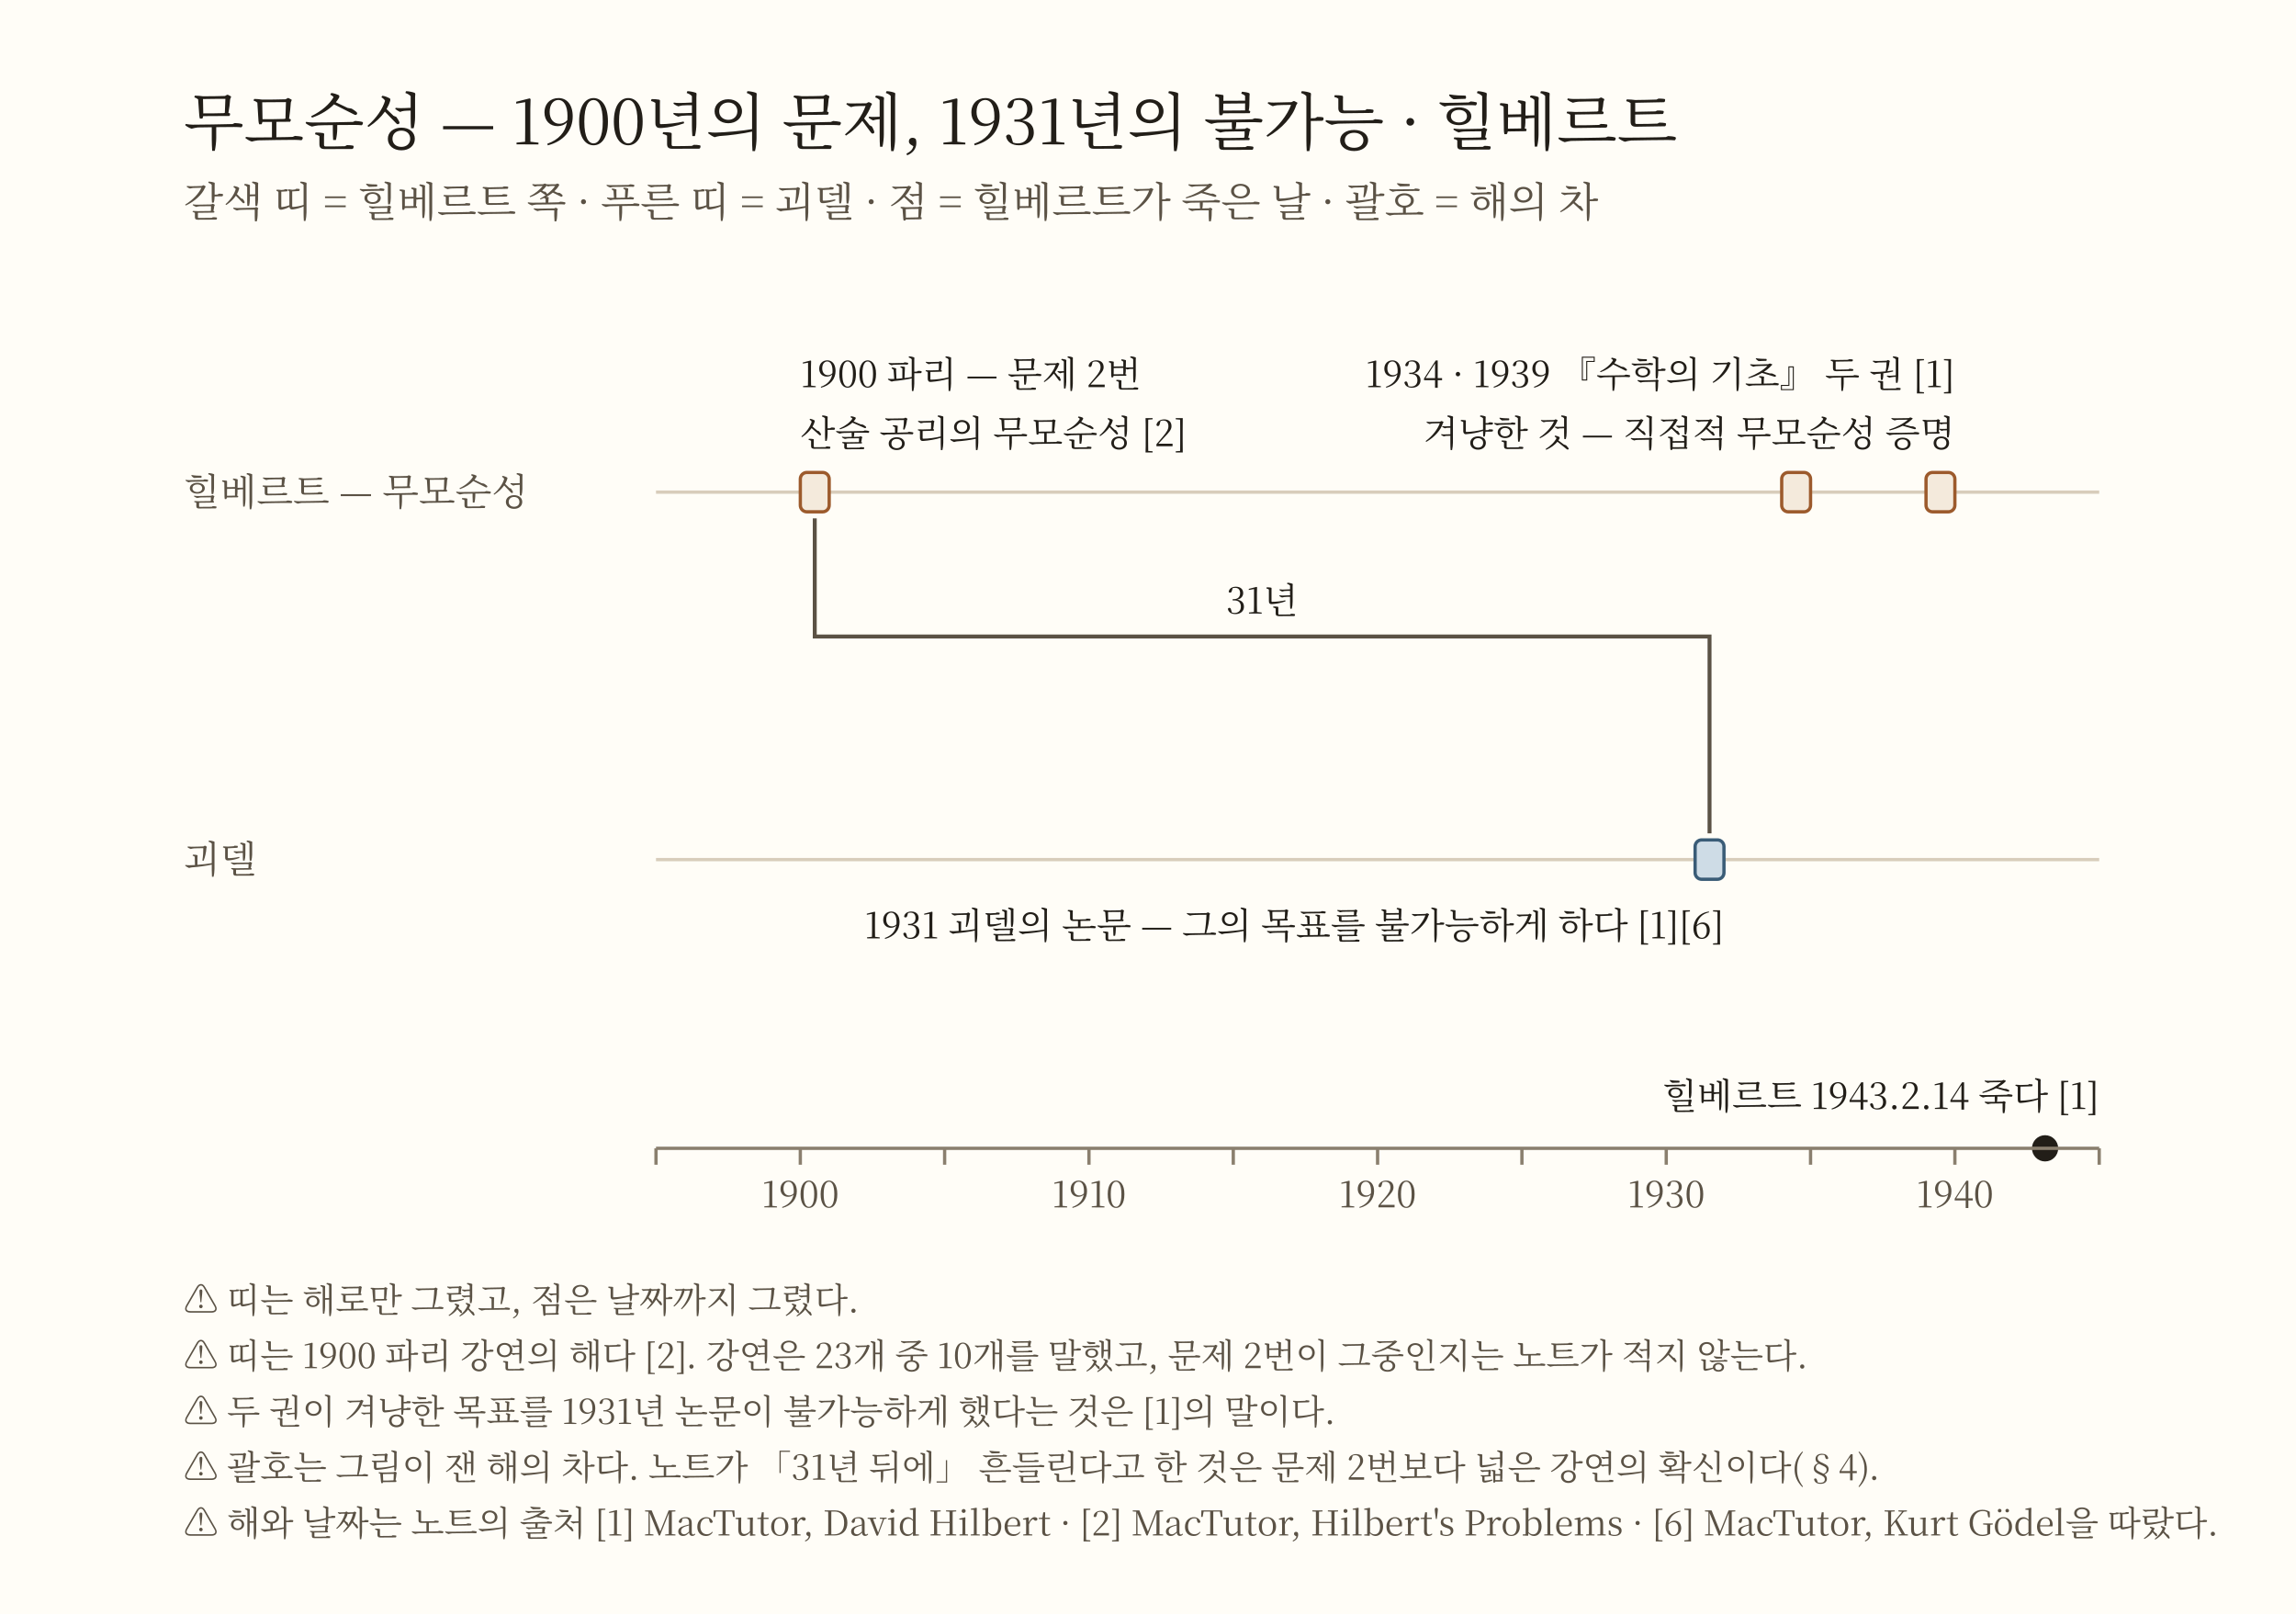
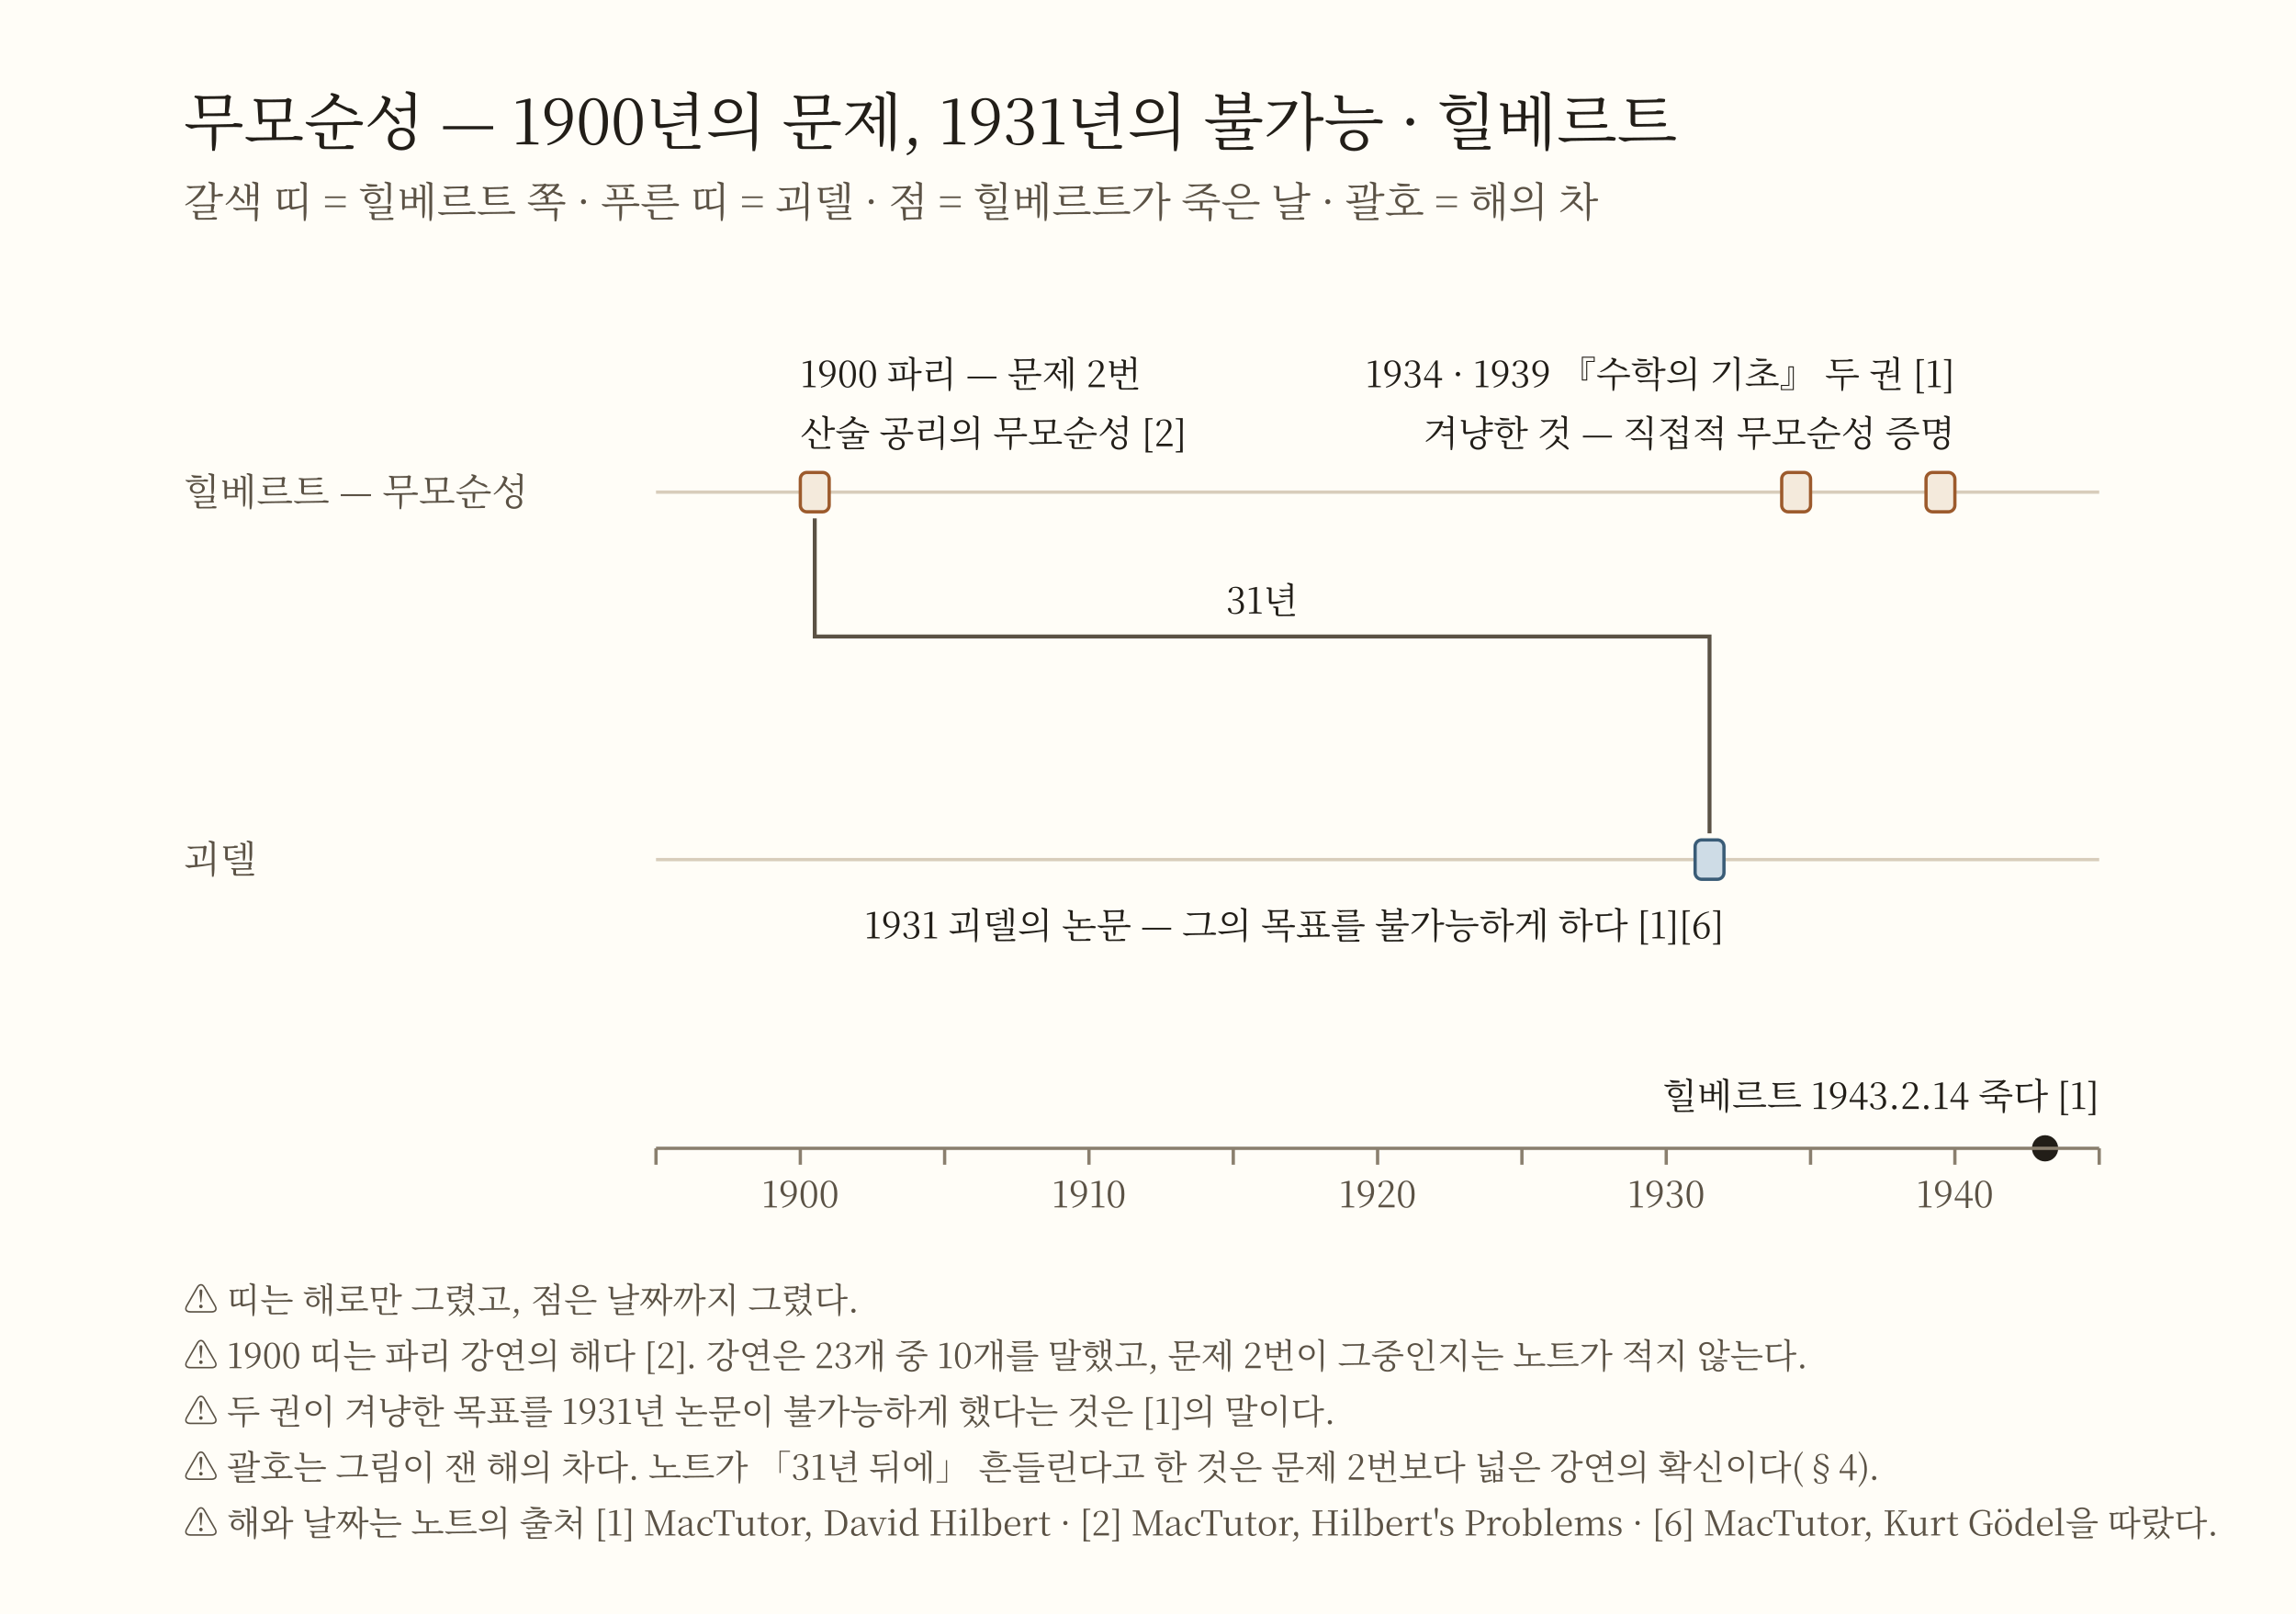
- <svg xmlns="http://www.w3.org/2000/svg" viewBox="0 0 700 492" width="700" height="492" role="img" aria-label="그림 위쪽에 「무모순성 — 1900년의 문제, 1931년의 불가능 · 힐베르트」라는 표제가 있고 그 아래에 갈색 띠는 힐베르트 쪽, 푸른 띠는 괴델, 점은 힐베르트가 죽은 날, 괄호는 해의 차라는 부호표가 있다. 가로축은 1895년부터 1945년까지의 해이고, 줄이 둘 있다. 줄 이름은 왼쪽 끝에 힐베르트 — 무모순성, 괴델이라고 적혀 있다. 위 줄에는 1900년에 갈색 띠가 있고 그 위 오른쪽에 두 줄로 1900 파리 — 문제 2번, 산술 공리의 무모순성이라고 적혀 있다. 같은 줄 1934년과 1939년에 갈색 띠가 하나씩 있고 그 위 왼쪽에 두 줄로 1934 · 1939 『수학의 기초』 두 권, 겨냥한 것 — 직접적 무모순성 증명이라고 적혀 있다. 아래 줄에는 1931년에 푸른 띠가 있고 그 아래 왼쪽에 1931 괴델의 논문 — 그의 목표를 불가능하게 하다라고 적혀 있다. 1900년 띠에서 아래로 내려와 두 줄 사이를 지나 1931년 띠까지 가는 괄호가 있고 그 위에 31년이라고 적혀 있다. 가로축 위 1943년 자리에 검은 점이 있고 그 왼쪽 위에 힐베르트 1943.2.14 죽다라고 적혀 있다. 아래에 단서가 다섯 줄 있다. 첫째, 띠는 해로만 그렸고 점은 날짜까지 그렸다. 둘째, 띠는 1900 파리 강연의 해다. 강연은 23개 중 10개를 말했고, 문제 2번이 그중인지는 노트가 적지 않는다. 셋째, 두 권이 겨냥한 목표를 1931년 논문이 불가능하게 했다는 것은 출처 1번의 말이다. 넷째, 괄호는 그림이 잰 해의 차다. 노트가 31년 뒤에 흔들린다고 한 것은 문제 2번보다 넓은 강연의 확신이다, 4절. 다섯째, 해와 날짜는 노트의 출처 1번 MacTutor, David Hilbert, 2번 MacTutor, Hilbert's Problems, 6번 MacTutor, Kurt Gödel을 따랐다.">
+ <svg xmlns="http://www.w3.org/2000/svg" viewBox="0 0 700 492" width="700" height="492" role="img" aria-label="그림 위쪽에 「무모순성 — 1900년의 문제, 1931년의 불가능 · 힐베르트」라는 표제가 있고 그 아래에 갈색 띠는 힐베르트 쪽, 푸른 띠는 괴델, 점은 힐베르트가 죽은 날, 괄호는 해의 차라는 부호표가 있다. 가로축은 1895년부터 1945년까지의 해이고, 줄이 둘 있다. 줄 이름은 왼쪽 끝에 힐베르트 — 무모순성, 괴델이라고 적혀 있다. 위 줄에는 1900년에 갈색 띠가 있고 그 위 오른쪽에 두 줄로 1900 파리 — 문제 2번, 산술 공리의 무모순성이라고 적혀 있다. 같은 줄 1934년과 1939년에 갈색 띠가 하나씩 있고 그 위 왼쪽에 두 줄로 1934 · 1939 『수학의 기초』 두 권, 겨냥한 것 — 직접적 무모순성 증명이라고 적혀 있다. 아래 줄에는 1931년에 푸른 띠가 있고 그 아래 왼쪽에 1931 괴델의 논문 — 그의 목표를 불가능하게 하다라고 적혀 있다. 1900년 띠에서 아래로 내려와 두 줄 사이를 지나 1931년 띠까지 가는 괄호가 있고 그 위에 31년이라고 적혀 있다. 가로축 위 1943년 자리에 검은 점이 있고 그 왼쪽 위에 힐베르트 1943.2.14 죽다라고 적혀 있다. 아래에 단서가 다섯 줄 있다. 첫째, 띠는 해로만 그렸고 점은 날짜까지 그렸다. 둘째, 1900 띠는 파리 강연의 해다. 강연은 23개 중 10개를 말했고, 문제 2번이 그중인지는 노트가 적지 않는다. 셋째, 두 권이 겨냥한 목표를 1931년 논문이 불가능하게 했다는 것은 출처 1번의 말이다. 넷째, 괄호는 그림이 잰 해의 차다. 노트가 31년 뒤에 흔들린다고 한 것은 문제 2번보다 넓은 강연의 확신이다, 4절. 다섯째, 해와 날짜는 노트의 출처 1번 MacTutor, David Hilbert, 2번 MacTutor, Hilbert's Problems, 6번 MacTutor, Kurt Gödel을 따랐다.">
  <style>
    text{font-family:EB Garamond, Georgia, 'Noto Serif KR', 'Noto Serif CJK KR', NanumMyeongjo, Batang, AppleMyungjo, serif;fill:#221E18;}
    .h1{font-size:19px;} .h2{font-size:12.5px;fill:#5B5245;}
    .grp{font-size:11.5px;fill:#5B5245;}
    .ev{font-size:11px;} .yr{font-size:11px;fill:#5B5245;}
    .bg{fill:#FFFDF7;}
    .lane{stroke:#D8CDBB;stroke-width:1;}
    .pt{fill:#221E18;}
    .band{fill:#F4EADC;stroke:#9C5A2C;stroke-width:1;}
    .band2{fill:#CEDCE6;stroke:#3A5C77;stroke-width:1;}
    .brk{stroke:#5B5245;stroke-width:1.2;fill:none;}
    .axis{stroke:#8A7F6E;stroke-width:1;}
    .warn{font-size:10.5px;fill:#5B5245;}
  </style>
  <rect class="bg" x="0" y="0" width="700" height="492" />
  <text class="h1" x="56" y="44">무모순성 — 1900년의 문제, 1931년의 불가능 · 힐베르트</text>
  <text class="h2" x="56" y="66">갈색 띠 = 힐베르트 쪽 · 푸른 띠 = 괴델 · 점 = 힐베르트가 죽은 날 · 괄호 = 해의 차</text>
  <line class="lane" x1="200" y1="150" x2="640" y2="150" />
  <text class="grp" x="56.0" y="154" text-anchor="start">힐베르트 — 무모순성</text>
  <line class="lane" x1="200" y1="262" x2="640" y2="262" />
  <text class="grp" x="56.0" y="266" text-anchor="start">괴델</text>
  <rect class="band" x="244.0" y="144" width="8.8" height="12" rx="2" />
  <text class="ev" x="244.0" y="118" text-anchor="start">1900 파리 — 문제 2번</text>
  <text class="ev" x="244.0" y="136" text-anchor="start">산술 공리의 무모순성 [2]</text>
  <rect class="band" x="543.2" y="144" width="8.8" height="12" rx="2" />
  <rect class="band" x="587.2" y="144" width="8.8" height="12" rx="2" />
  <text class="ev" x="596.0" y="118" text-anchor="end">1934 · 1939 『수학의 기초』 두 권 [1]</text>
  <text class="ev" x="596.0" y="136" text-anchor="end">겨냥한 것 — 직접적 무모순성 증명</text>
  <rect class="band2" x="516.8" y="256" width="8.8" height="12" rx="2" />
  <text class="ev" x="525.6" y="286" text-anchor="end">1931 괴델의 논문 — 그의 목표를 불가능하게 하다 [1][6]</text>
  <path class="brk" d="M248.4,158 V194 H521.2 V254" />
  <text class="ev" x="384.8" y="187" text-anchor="middle">31년</text>
  <circle class="pt" cx="623.5" cy="350" r="4" />
  <text class="ev" x="640.0" y="338" text-anchor="end">힐베르트 1943.2.14 죽다 [1]</text>
  <line class="axis" x1="200" y1="350" x2="640" y2="350" />
  <line class="axis" x1="200.0" y1="350" x2="200.0" y2="355" />
  <line class="axis" x1="244.0" y1="350" x2="244.0" y2="355" />
  <text class="yr" x="244.0" y="368" text-anchor="middle">1900</text>
  <line class="axis" x1="288.0" y1="350" x2="288.0" y2="355" />
  <line class="axis" x1="332.0" y1="350" x2="332.0" y2="355" />
  <text class="yr" x="332.0" y="368" text-anchor="middle">1910</text>
  <line class="axis" x1="376.0" y1="350" x2="376.0" y2="355" />
  <line class="axis" x1="420.0" y1="350" x2="420.0" y2="355" />
  <text class="yr" x="420.0" y="368" text-anchor="middle">1920</text>
  <line class="axis" x1="464.0" y1="350" x2="464.0" y2="355" />
  <line class="axis" x1="508.0" y1="350" x2="508.0" y2="355" />
  <text class="yr" x="508.0" y="368" text-anchor="middle">1930</text>
  <line class="axis" x1="552.0" y1="350" x2="552.0" y2="355" />
  <line class="axis" x1="596.0" y1="350" x2="596.0" y2="355" />
  <text class="yr" x="596.0" y="368" text-anchor="middle">1940</text>
  <line class="axis" x1="640.0" y1="350" x2="640.0" y2="355" />
  <text class="warn" x="56" y="400">⚠ 띠는 해로만 그렸고, 점은 날짜까지 그렸다.</text>
-   <text class="warn" x="56" y="417">⚠ 띠는 1900 파리 강연의 해다 [2]. 강연은 23개 중 10개를 말했고, 문제 2번이 그중인지는 노트가 적지 않는다.</text>
+   <text class="warn" x="56" y="417">⚠ 1900 띠는 파리 강연의 해다 [2]. 강연은 23개 중 10개를 말했고, 문제 2번이 그중인지는 노트가 적지 않는다.</text>
  <text class="warn" x="56" y="434">⚠ 두 권이 겨냥한 목표를 1931년 논문이 불가능하게 했다는 것은 [1]의 말이다.</text>
  <text class="warn" x="56" y="451">⚠ 괄호는 그림이 잰 해의 차다. 노트가 「31년 뒤에」 흔들린다고 한 것은 문제 2번보다 넓은 강연의 확신이다(§4).</text>
  <text class="warn" x="56" y="468">⚠ 해와 날짜는 노트의 출처 [1] MacTutor, David Hilbert · [2] MacTutor, Hilbert's Problems · [6] MacTutor, Kurt Gödel을 따랐다.</text>
</svg>
